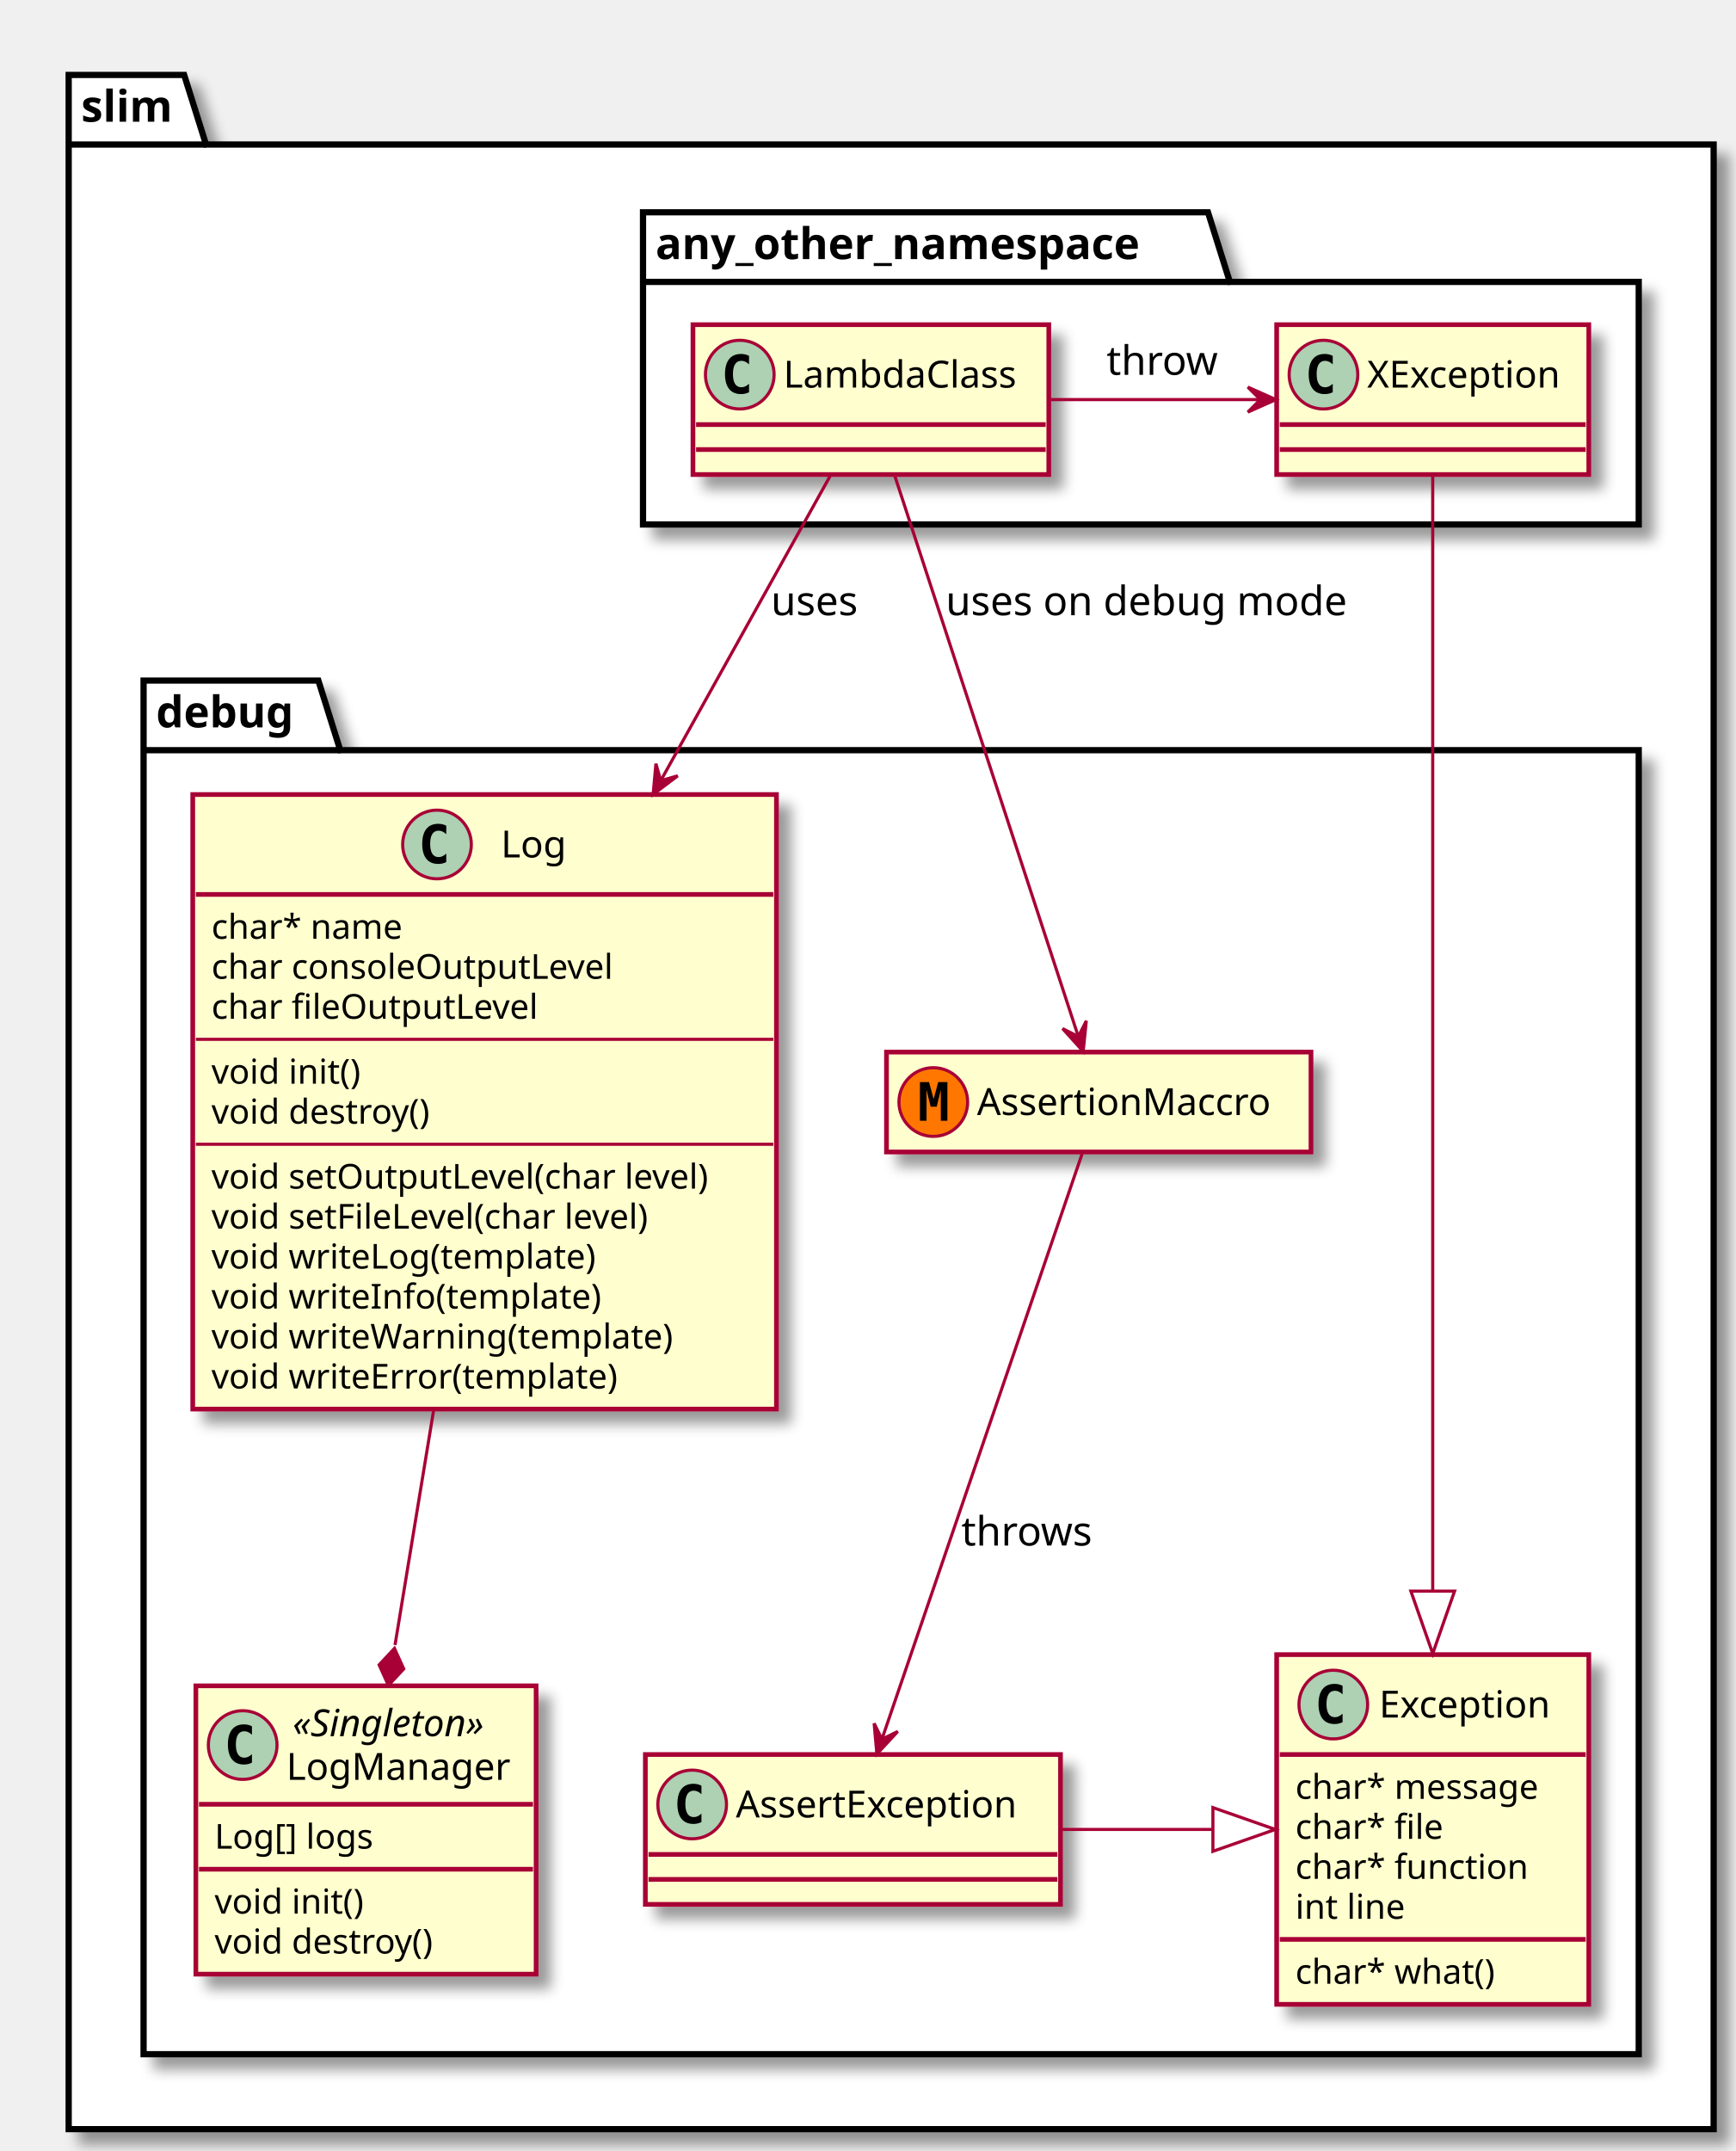
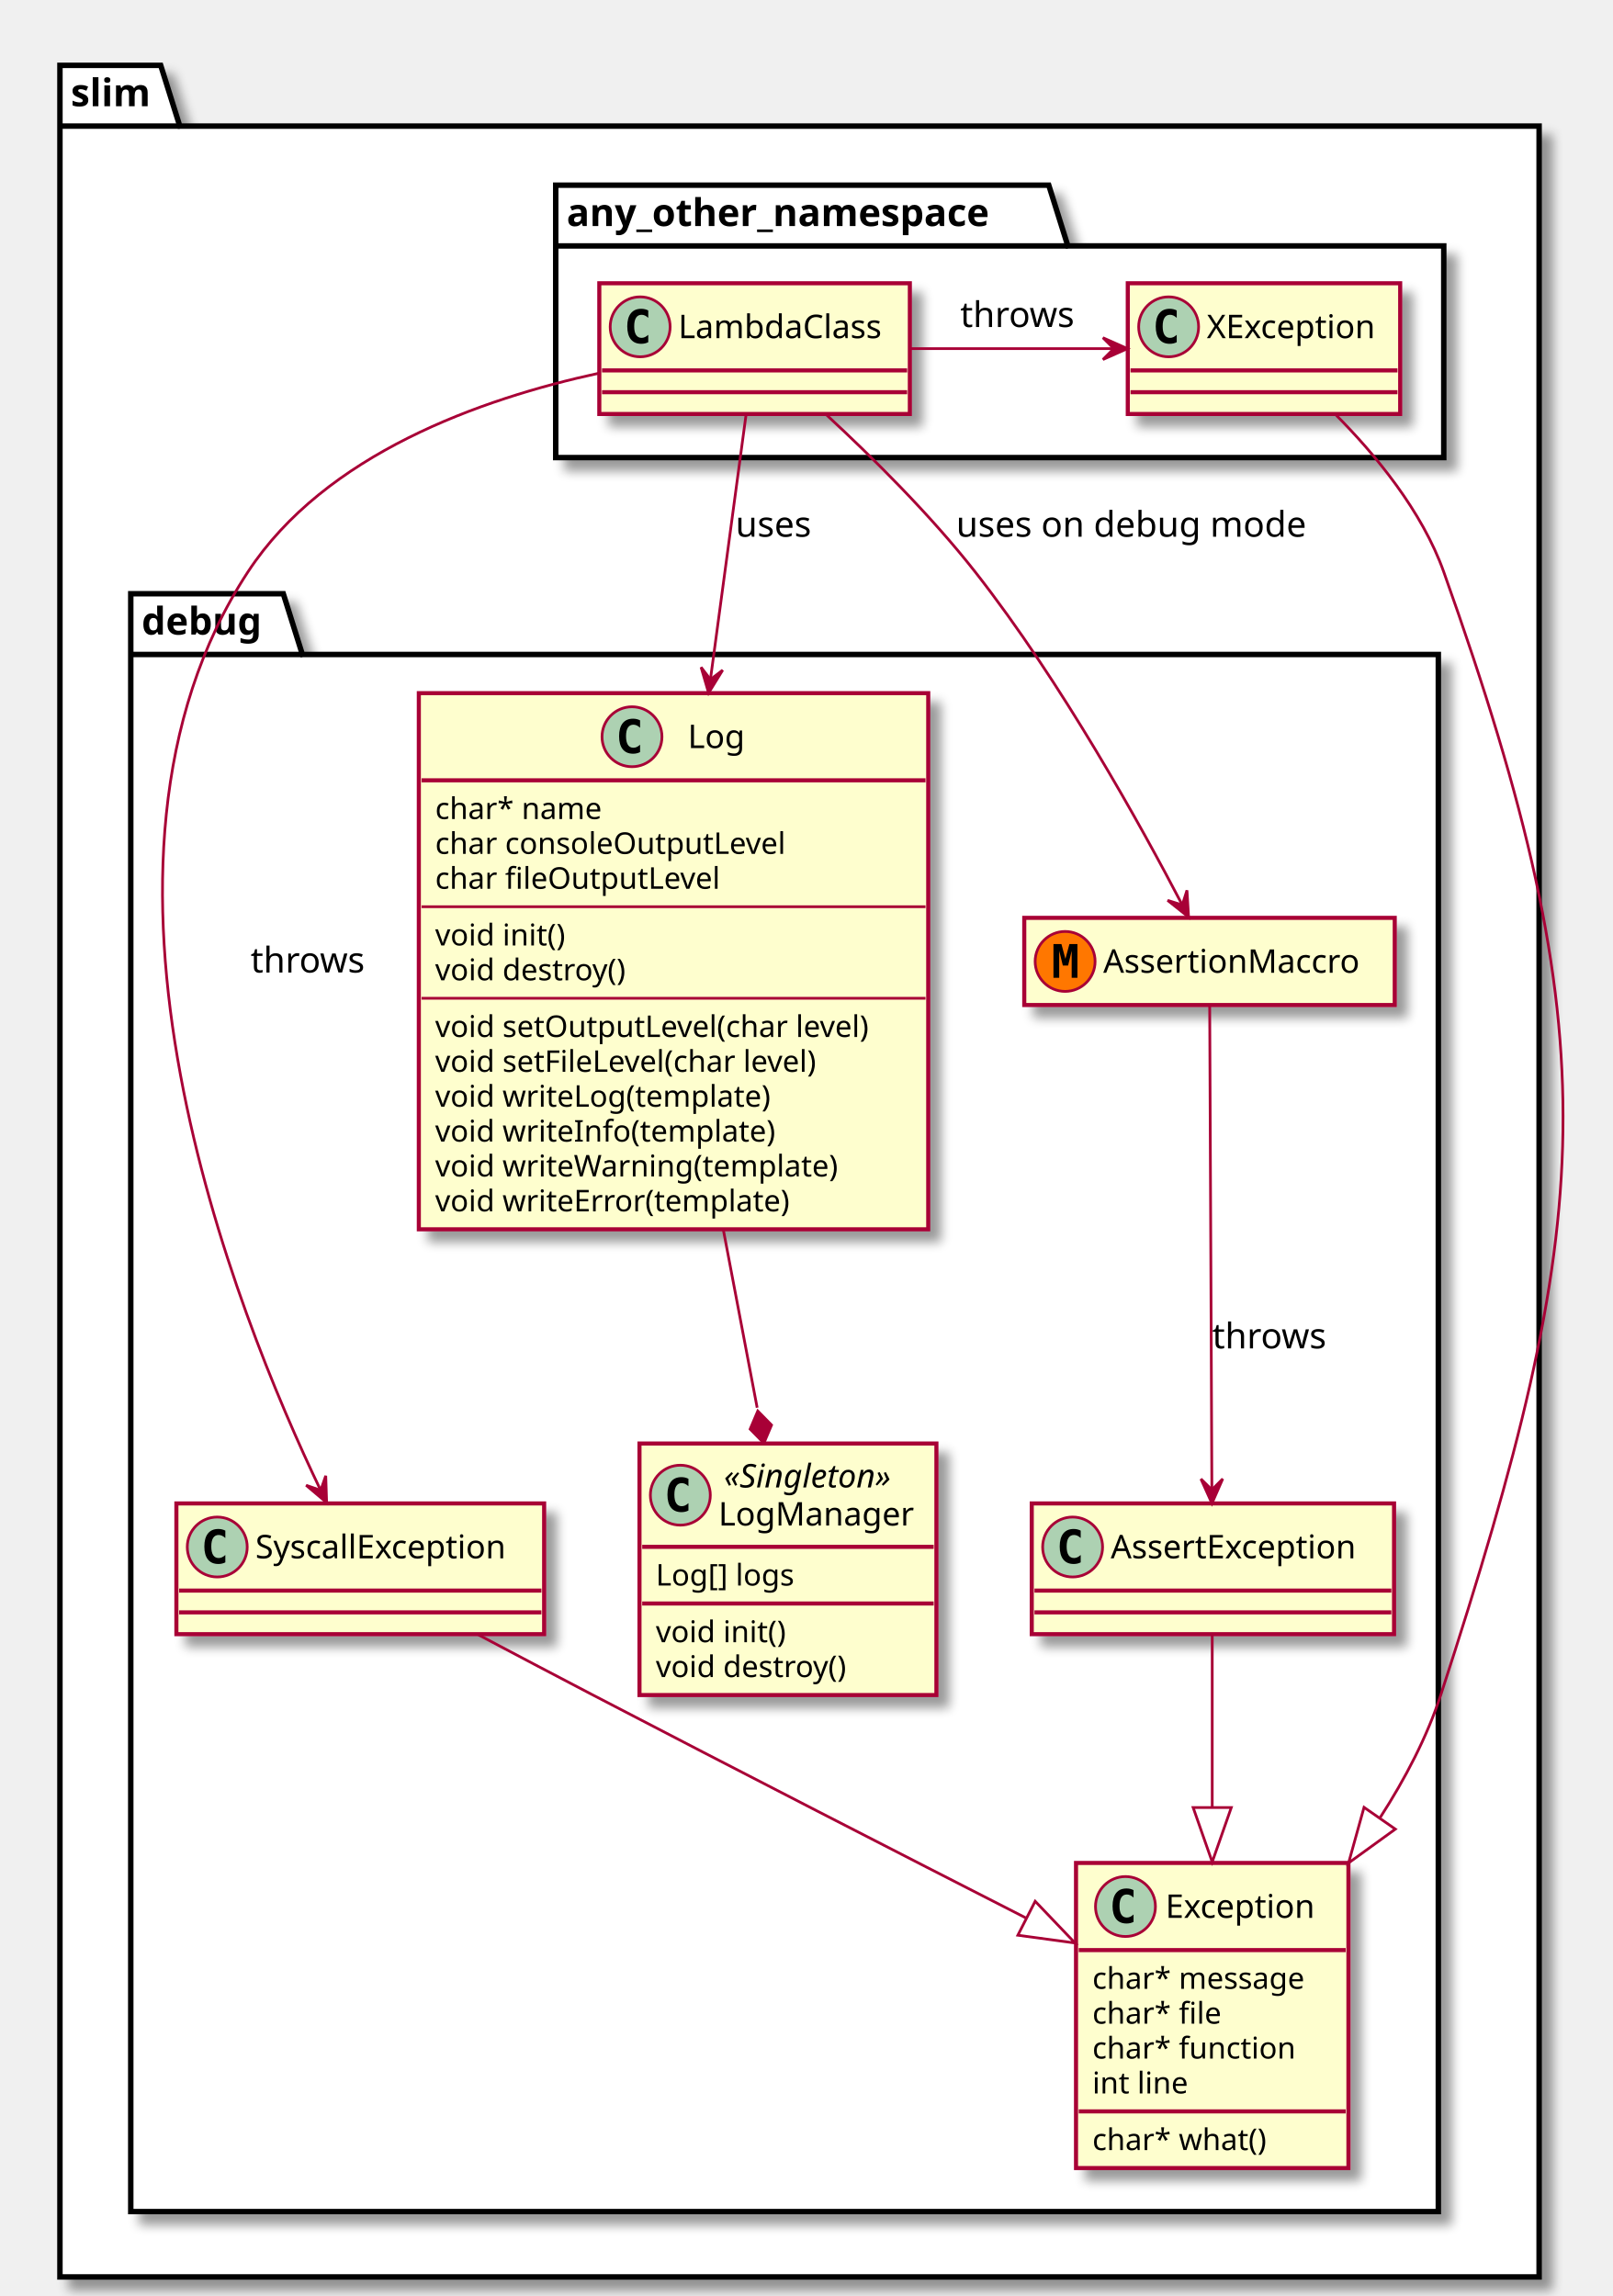
- <svg xmlns="http://www.w3.org/2000/svg" height="689px" style="width:556px;height:689px;" version="1.1" viewBox="0 0 556 689" width="556px">
+ <svg xmlns="http://www.w3.org/2000/svg" height="843px" style="width:592px;height:843px;" version="1.1" viewBox="0 0 592 843" width="592px">
  <defs>
    <filter height="300%" id="f1" width="300%" x="-1" y="-1">
      <feGaussianBlur result="blurOut" stdDeviation="2.0" />
      <feColorMatrix in="blurOut" result="blurOut2" type="matrix" values="0 0 0 0 0 0 0 0 0 0 0 0 0 0 0 0 0 0 .4 0" />
      <feOffset dx="4.0" dy="4.0" in="blurOut2" result="blurOut3" />
      <feBlend in="SourceGraphic" in2="blurOut3" mode="normal" />
    </filter>
  </defs>
  <g>
-     <polygon fill="#FFFFFF" filter="url(#f1)" points="22,24,59,24,66,46.297,549,46.297,549,682,22,682,22,24" style="stroke: #000000; stroke-width: 2.0;" />
+     <polygon fill="#FFFFFF" filter="url(#f1)" points="22,24,59,24,66,46.297,565,46.297,565,836,22,836,22,24" style="stroke: #000000; stroke-width: 2.0;" />
    <line style="stroke: #000000; stroke-width: 2.0;" x1="22" x2="66" y1="46.297" y2="46.297" />
    <text fill="#000000" font-family="sans-serif" font-size="14" font-weight="bold" lengthAdjust="spacingAndGlyphs" textLength="31" x="26" y="38.995">slim</text>
-     <polygon fill="#FFFFFF" filter="url(#f1)" points="46,218,102,218,109,240.297,525,240.297,525,658,46,658,46,218" style="stroke: #000000; stroke-width: 2.0;" />
-     <line style="stroke: #000000; stroke-width: 2.0;" x1="46" x2="109" y1="240.297" y2="240.297" />
-     <text fill="#000000" font-family="sans-serif" font-size="14" font-weight="bold" lengthAdjust="spacingAndGlyphs" textLength="50" x="50" y="232.995">debug</text>
-     <polygon fill="#FFFFFF" filter="url(#f1)" points="206,68,387,68,394,90.297,525,90.297,525,168,206,168,206,68" style="stroke: #000000; stroke-width: 2.0;" />
-     <line style="stroke: #000000; stroke-width: 2.0;" x1="206" x2="394" y1="90.297" y2="90.297" />
-     <text fill="#000000" font-family="sans-serif" font-size="14" font-weight="bold" lengthAdjust="spacingAndGlyphs" textLength="175" x="210" y="82.995">any_other_namespace</text>
-     <rect fill="#FEFECE" filter="url(#f1)" height="196.852" style="stroke: #A80036; stroke-width: 1.5;" width="187" x="61.75" y="254.5" />
-     <ellipse cx="140" cy="270.5" fill="#ADD1B2" rx="11" ry="11" style="stroke: #A80036; stroke-width: 1.0;" />
-     <path d="M142.969,276.141 Q142.391,276.438 141.75,276.586 Q141.109,276.734 140.406,276.734 Q137.906,276.734 136.586,275.086 Q135.266,273.438 135.266,270.312 Q135.266,267.188 136.586,265.531 Q137.906,263.875 140.406,263.875 Q141.109,263.875 141.758,264.031 Q142.406,264.188 142.969,264.484 L142.969,267.203 Q142.344,266.625 141.75,266.352 Q141.156,266.078 140.531,266.078 Q139.188,266.078 138.5,267.148 Q137.812,268.219 137.812,270.312 Q137.812,272.406 138.5,273.477 Q139.188,274.547 140.531,274.547 Q141.156,274.547 141.75,274.273 Q142.344,274 142.969,273.422 L142.969,276.141 Z " />
-     <text fill="#000000" font-family="sans-serif" font-size="12" lengthAdjust="spacingAndGlyphs" textLength="22" x="160.5" y="274.654">Log</text>
-     <line style="stroke: #A80036; stroke-width: 1.5;" x1="62.75" x2="247.75" y1="286.5" y2="286.5" />
-     <text fill="#000000" font-family="sans-serif" font-size="11" lengthAdjust="spacingAndGlyphs" textLength="67" x="67.75" y="300.71">char* name</text>
-     <text fill="#000000" font-family="sans-serif" font-size="11" lengthAdjust="spacingAndGlyphs" textLength="144" x="67.75" y="313.515">char  consoleOutputLevel</text>
-     <text fill="#000000" font-family="sans-serif" font-size="11" lengthAdjust="spacingAndGlyphs" textLength="117" x="67.75" y="326.32">char  fileOutputLevel</text>
-     <line style="stroke: #A80036; stroke-width: 1.0;" x1="62.75" x2="247.75" y1="332.914" y2="332.914" />
-     <text fill="#000000" font-family="sans-serif" font-size="11" lengthAdjust="spacingAndGlyphs" textLength="52" x="67.75" y="347.125">void init()</text>
-     <text fill="#000000" font-family="sans-serif" font-size="11" lengthAdjust="spacingAndGlyphs" textLength="78" x="67.75" y="359.929">void destroy()</text>
-     <line style="stroke: #A80036; stroke-width: 1.0;" x1="62.75" x2="247.75" y1="366.523" y2="366.523" />
-     <text fill="#000000" font-family="sans-serif" font-size="11" lengthAdjust="spacingAndGlyphs" textLength="175" x="67.75" y="380.734">void setOutputLevel(char level)</text>
-     <text fill="#000000" font-family="sans-serif" font-size="11" lengthAdjust="spacingAndGlyphs" textLength="156" x="67.75" y="393.539">void setFileLevel(char level)</text>
-     <text fill="#000000" font-family="sans-serif" font-size="11" lengthAdjust="spacingAndGlyphs" textLength="133" x="67.75" y="406.343">void writeLog(template)</text>
-     <text fill="#000000" font-family="sans-serif" font-size="11" lengthAdjust="spacingAndGlyphs" textLength="134" x="67.75" y="419.148">void writeInfo(template)</text>
-     <text fill="#000000" font-family="sans-serif" font-size="11" lengthAdjust="spacingAndGlyphs" textLength="158" x="67.75" y="431.953">void writeWarning(template)</text>
-     <text fill="#000000" font-family="sans-serif" font-size="11" lengthAdjust="spacingAndGlyphs" textLength="142" x="67.75" y="444.757">void writeError(template)</text>
-     <rect fill="#FEFECE" filter="url(#f1)" height="92.352" style="stroke: #A80036; stroke-width: 1.5;" width="109" x="62.75" y="540" />
-     <ellipse cx="77.75" cy="558.969" fill="#ADD1B2" rx="11" ry="11" style="stroke: #A80036; stroke-width: 1.0;" />
-     <path d="M80.719,564.609 Q80.141,564.906 79.5,565.055 Q78.859,565.203 78.156,565.203 Q75.656,565.203 74.336,563.555 Q73.016,561.906 73.016,558.781 Q73.016,555.656 74.336,554 Q75.656,552.344 78.156,552.344 Q78.859,552.344 79.508,552.5 Q80.156,552.656 80.719,552.953 L80.719,555.672 Q80.094,555.094 79.5,554.82 Q78.906,554.547 78.281,554.547 Q76.938,554.547 76.25,555.617 Q75.562,556.688 75.562,558.781 Q75.562,560.875 76.25,561.945 Q76.938,563.016 78.281,563.016 Q78.906,563.016 79.5,562.742 Q80.094,562.469 80.719,561.891 L80.719,564.609 Z " />
-     <text fill="#000000" font-family="sans-serif" font-size="12" font-style="italic" lengthAdjust="spacingAndGlyphs" textLength="73" x="93.75" y="556.139">«Singleton»</text>
-     <text fill="#000000" font-family="sans-serif" font-size="12" lengthAdjust="spacingAndGlyphs" textLength="77" x="91.75" y="570.107">LogManager</text>
-     <line style="stroke: #A80036; stroke-width: 1.5;" x1="63.75" x2="170.75" y1="577.938" y2="577.938" />
-     <text fill="#000000" font-family="sans-serif" font-size="11" lengthAdjust="spacingAndGlyphs" textLength="56" x="68.75" y="592.148">Log[] logs</text>
-     <line style="stroke: #A80036; stroke-width: 1.5;" x1="63.75" x2="170.75" y1="598.742" y2="598.742" />
-     <text fill="#000000" font-family="sans-serif" font-size="11" lengthAdjust="spacingAndGlyphs" textLength="52" x="68.75" y="612.953">void init()</text>
-     <text fill="#000000" font-family="sans-serif" font-size="11" lengthAdjust="spacingAndGlyphs" textLength="78" x="68.75" y="625.757">void destroy()</text>
-     <rect fill="#FEFECE" filter="url(#f1)" height="112.023" style="stroke: #A80036; stroke-width: 1.5;" width="100" x="409" y="530" />
-     <ellipse cx="427.15" cy="546" fill="#ADD1B2" rx="11" ry="11" style="stroke: #A80036; stroke-width: 1.0;" />
-     <path d="M430.119,551.641 Q429.541,551.938 428.9,552.086 Q428.259,552.234 427.556,552.234 Q425.056,552.234 423.736,550.586 Q422.416,548.938 422.416,545.812 Q422.416,542.688 423.736,541.031 Q425.056,539.375 427.556,539.375 Q428.259,539.375 428.908,539.531 Q429.556,539.688 430.119,539.984 L430.119,542.703 Q429.494,542.125 428.9,541.852 Q428.306,541.578 427.681,541.578 Q426.337,541.578 425.65,542.648 Q424.962,543.719 424.962,545.812 Q424.962,547.906 425.65,548.977 Q426.337,550.047 427.681,550.047 Q428.306,550.047 428.9,549.773 Q429.494,549.5 430.119,548.922 L430.119,551.641 Z " />
-     <text fill="#000000" font-family="sans-serif" font-size="12" lengthAdjust="spacingAndGlyphs" textLength="61" x="441.85" y="550.154">Exception</text>
-     <line style="stroke: #A80036; stroke-width: 1.5;" x1="410" x2="508" y1="562" y2="562" />
-     <text fill="#000000" font-family="sans-serif" font-size="11" lengthAdjust="spacingAndGlyphs" textLength="88" x="415" y="576.21">char* message</text>
-     <text fill="#000000" font-family="sans-serif" font-size="11" lengthAdjust="spacingAndGlyphs" textLength="52" x="415" y="589.015">char* file</text>
-     <text fill="#000000" font-family="sans-serif" font-size="11" lengthAdjust="spacingAndGlyphs" textLength="80" x="415" y="601.82">char* function</text>
-     <text fill="#000000" font-family="sans-serif" font-size="11" lengthAdjust="spacingAndGlyphs" textLength="46" x="415" y="614.625">int   line</text>
-     <line style="stroke: #A80036; stroke-width: 1.5;" x1="410" x2="508" y1="621.219" y2="621.219" />
-     <text fill="#000000" font-family="sans-serif" font-size="11" lengthAdjust="spacingAndGlyphs" textLength="70" x="415" y="635.429">char* what()</text>
-     <rect fill="#FEFECE" filter="url(#f1)" height="48" style="stroke: #A80036; stroke-width: 1.5;" width="133" x="206.75" y="562" />
-     <ellipse cx="221.75" cy="578" fill="#ADD1B2" rx="11" ry="11" style="stroke: #A80036; stroke-width: 1.0;" />
-     <path d="M224.719,583.641 Q224.141,583.938 223.5,584.086 Q222.859,584.234 222.156,584.234 Q219.656,584.234 218.336,582.586 Q217.016,580.938 217.016,577.812 Q217.016,574.688 218.336,573.031 Q219.656,571.375 222.156,571.375 Q222.859,571.375 223.508,571.531 Q224.156,571.688 224.719,571.984 L224.719,574.703 Q224.094,574.125 223.5,573.852 Q222.906,573.578 222.281,573.578 Q220.938,573.578 220.25,574.648 Q219.562,575.719 219.562,577.812 Q219.562,579.906 220.25,580.977 Q220.938,582.047 222.281,582.047 Q222.906,582.047 223.5,581.773 Q224.094,581.5 224.719,580.922 L224.719,583.641 Z " />
-     <text fill="#000000" font-family="sans-serif" font-size="12" lengthAdjust="spacingAndGlyphs" textLength="101" x="235.75" y="582.154">AssertException</text>
-     <line style="stroke: #A80036; stroke-width: 1.5;" x1="207.75" x2="338.75" y1="594" y2="594" />
-     <line style="stroke: #A80036; stroke-width: 1.5;" x1="207.75" x2="338.75" y1="602" y2="602" />
-     <rect fill="#FEFECE" filter="url(#f1)" height="32" style="stroke: #A80036; stroke-width: 1.5;" width="136" x="284" y="337" />
-     <ellipse cx="299" cy="353" fill="#FF7700" rx="11" ry="11" style="stroke: #A80036; stroke-width: 1.0;" />
-     <path d="M294.719,346.609 L297.641,346.609 L299.109,352.047 L300.578,346.609 L303.516,346.609 L303.516,359 L301.406,359 L301.406,349.078 L300.094,354.5 L298.156,354.5 L296.828,349.078 L296.828,359 L294.719,359 L294.719,346.609 Z " />
-     <text fill="#000000" font-family="sans-serif" font-size="12" lengthAdjust="spacingAndGlyphs" textLength="104" x="313" y="357.154">AssertionMaccro</text>
-     <rect fill="#FEFECE" filter="url(#f1)" height="48" style="stroke: #A80036; stroke-width: 1.5;" width="114" x="222" y="104" />
-     <ellipse cx="237" cy="120" fill="#ADD1B2" rx="11" ry="11" style="stroke: #A80036; stroke-width: 1.0;" />
-     <path d="M239.969,125.641 Q239.391,125.938 238.75,126.086 Q238.109,126.234 237.406,126.234 Q234.906,126.234 233.586,124.586 Q232.266,122.938 232.266,119.812 Q232.266,116.688 233.586,115.031 Q234.906,113.375 237.406,113.375 Q238.109,113.375 238.758,113.531 Q239.406,113.688 239.969,113.984 L239.969,116.703 Q239.344,116.125 238.75,115.852 Q238.156,115.578 237.531,115.578 Q236.188,115.578 235.5,116.648 Q234.812,117.719 234.812,119.812 Q234.812,121.906 235.5,122.977 Q236.188,124.047 237.531,124.047 Q238.156,124.047 238.75,123.773 Q239.344,123.5 239.969,122.922 L239.969,125.641 Z " />
-     <text fill="#000000" font-family="sans-serif" font-size="12" lengthAdjust="spacingAndGlyphs" textLength="82" x="251" y="124.154">LambdaClass</text>
-     <line style="stroke: #A80036; stroke-width: 1.5;" x1="223" x2="335" y1="136" y2="136" />
-     <line style="stroke: #A80036; stroke-width: 1.5;" x1="223" x2="335" y1="144" y2="144" />
-     <rect fill="#FEFECE" filter="url(#f1)" height="48" style="stroke: #A80036; stroke-width: 1.5;" width="100" x="409" y="104" />
-     <ellipse cx="424" cy="120" fill="#ADD1B2" rx="11" ry="11" style="stroke: #A80036; stroke-width: 1.0;" />
-     <path d="M426.969,125.641 Q426.391,125.938 425.75,126.086 Q425.109,126.234 424.406,126.234 Q421.906,126.234 420.586,124.586 Q419.266,122.938 419.266,119.812 Q419.266,116.688 420.586,115.031 Q421.906,113.375 424.406,113.375 Q425.109,113.375 425.758,113.531 Q426.406,113.688 426.969,113.984 L426.969,116.703 Q426.344,116.125 425.75,115.852 Q425.156,115.578 424.531,115.578 Q423.188,115.578 422.5,116.648 Q421.812,117.719 421.812,119.812 Q421.812,121.906 422.5,122.977 Q423.188,124.047 424.531,124.047 Q425.156,124.047 425.75,123.773 Q426.344,123.5 426.969,122.922 L426.969,125.641 Z " />
-     <text fill="#000000" font-family="sans-serif" font-size="12" lengthAdjust="spacingAndGlyphs" textLength="68" x="438" y="124.154">XException</text>
-     <line style="stroke: #A80036; stroke-width: 1.5;" x1="410" x2="508" y1="136" y2="136" />
-     <line style="stroke: #A80036; stroke-width: 1.5;" x1="410" x2="508" y1="144" y2="144" />
-     <path d="M138.94,451.63 C134.723,477.26 130.309,504.094 126.555,526.916 " fill="none" style="stroke: #A80036; stroke-width: 1.0;" />
-     <polygon fill="#A80036" points="124.427,539.851,129.348,534.58,126.375,528.01,121.454,533.281,124.427,539.851" style="stroke: #A80036; stroke-width: 1.0;" />
-     <path d="M346.817,369.157 C333.774,407.294 299.438,507.693 282.595,556.944 " fill="none" style="stroke: #A80036; stroke-width: 1.0;" />
-     <polygon fill="#A80036" points="280.923,561.833,287.621,554.612,282.541,557.102,280.051,552.023,280.923,561.833" style="stroke: #A80036; stroke-width: 1.0;" />
-     <text fill="#000000" font-family="sans-serif" font-size="13" lengthAdjust="spacingAndGlyphs" textLength="42" x="308" y="495.067">throws</text>
-     <path d="M339.48,586 C355.765,586 372.05,586 388.334,586 " fill="none" style="stroke: #A80036; stroke-width: 1.0;" />
-     <polygon fill="none" points="388.578,579,408.578,586,388.578,593,388.578,579" style="stroke: #A80036; stroke-width: 1.0;" />
-     <path d="M336.448,128 C357.975,128 382.373,128 403.701,128 " fill="none" style="stroke: #A80036; stroke-width: 1.0;" />
-     <polygon fill="#A80036" points="408.768,128,399.768,124,403.768,128,399.768,132,408.768,128" style="stroke: #A80036; stroke-width: 1.0;" />
-     <text fill="#000000" font-family="sans-serif" font-size="13" lengthAdjust="spacingAndGlyphs" textLength="35" x="354.5" y="120.067">throw</text>
-     <path d="M266.197,152.025 C253.175,175.444 232.072,213.395 211.731,249.976 " fill="none" style="stroke: #A80036; stroke-width: 1.0;" />
-     <polygon fill="#A80036" points="209.254,254.43,217.124,248.508,211.684,250.06,210.132,244.62,209.254,254.43" style="stroke: #A80036; stroke-width: 1.0;" />
-     <text fill="#000000" font-family="sans-serif" font-size="13" lengthAdjust="spacingAndGlyphs" textLength="30" x="247" y="197.067">uses</text>
-     <path d="M286.537,152.025 C300.89,195.868 331.916,290.648 345.457,332.012 " fill="none" style="stroke: #A80036; stroke-width: 1.0;" />
-     <polygon fill="#A80036" points="347.019,336.785,348.021,326.987,345.464,332.033,340.418,329.476,347.019,336.785" style="stroke: #A80036; stroke-width: 1.0;" />
-     <text fill="#000000" font-family="sans-serif" font-size="13" lengthAdjust="spacingAndGlyphs" textLength="135" x="303" y="197.067">uses on debug mode</text>
-     <path d="M459,152.24 C459,217.339 459,403.62 459,509.342 " fill="none" style="stroke: #A80036; stroke-width: 1.0;" />
-     <polygon fill="none" points="466,509.666,459,529.666,452,509.666,466,509.666" style="stroke: #A80036; stroke-width: 1.0;" />
+     <polygon fill="#FFFFFF" filter="url(#f1)" points="48,218,104,218,111,240.297,528,240.297,528,812,48,812,48,218" style="stroke: #000000; stroke-width: 2.0;" />
+     <line style="stroke: #000000; stroke-width: 2.0;" x1="48" x2="111" y1="240.297" y2="240.297" />
+     <text fill="#000000" font-family="sans-serif" font-size="14" font-weight="bold" lengthAdjust="spacingAndGlyphs" textLength="50" x="52" y="232.995">debug</text>
+     <polygon fill="#FFFFFF" filter="url(#f1)" points="204,68,385,68,392,90.297,530,90.297,530,168,204,168,204,68" style="stroke: #000000; stroke-width: 2.0;" />
+     <line style="stroke: #000000; stroke-width: 2.0;" x1="204" x2="392" y1="90.297" y2="90.297" />
+     <text fill="#000000" font-family="sans-serif" font-size="14" font-weight="bold" lengthAdjust="spacingAndGlyphs" textLength="175" x="208" y="82.995">any_other_namespace</text>
+     <rect fill="#FEFECE" filter="url(#f1)" height="196.852" style="stroke: #A80036; stroke-width: 1.5;" width="187" x="153.75" y="254.5" />
+     <ellipse cx="232" cy="270.5" fill="#ADD1B2" rx="11" ry="11" style="stroke: #A80036; stroke-width: 1.0;" />
+     <path d="M234.969,276.141 Q234.391,276.438 233.75,276.586 Q233.109,276.734 232.406,276.734 Q229.906,276.734 228.586,275.086 Q227.266,273.438 227.266,270.312 Q227.266,267.188 228.586,265.531 Q229.906,263.875 232.406,263.875 Q233.109,263.875 233.758,264.031 Q234.406,264.188 234.969,264.484 L234.969,267.203 Q234.344,266.625 233.75,266.352 Q233.156,266.078 232.531,266.078 Q231.188,266.078 230.5,267.148 Q229.812,268.219 229.812,270.312 Q229.812,272.406 230.5,273.477 Q231.188,274.547 232.531,274.547 Q233.156,274.547 233.75,274.273 Q234.344,274 234.969,273.422 L234.969,276.141 Z " />
+     <text fill="#000000" font-family="sans-serif" font-size="12" lengthAdjust="spacingAndGlyphs" textLength="22" x="252.5" y="274.654">Log</text>
+     <line style="stroke: #A80036; stroke-width: 1.5;" x1="154.75" x2="339.75" y1="286.5" y2="286.5" />
+     <text fill="#000000" font-family="sans-serif" font-size="11" lengthAdjust="spacingAndGlyphs" textLength="67" x="159.75" y="300.71">char* name</text>
+     <text fill="#000000" font-family="sans-serif" font-size="11" lengthAdjust="spacingAndGlyphs" textLength="144" x="159.75" y="313.515">char  consoleOutputLevel</text>
+     <text fill="#000000" font-family="sans-serif" font-size="11" lengthAdjust="spacingAndGlyphs" textLength="117" x="159.75" y="326.32">char  fileOutputLevel</text>
+     <line style="stroke: #A80036; stroke-width: 1.0;" x1="154.75" x2="339.75" y1="332.914" y2="332.914" />
+     <text fill="#000000" font-family="sans-serif" font-size="11" lengthAdjust="spacingAndGlyphs" textLength="52" x="159.75" y="347.125">void init()</text>
+     <text fill="#000000" font-family="sans-serif" font-size="11" lengthAdjust="spacingAndGlyphs" textLength="78" x="159.75" y="359.929">void destroy()</text>
+     <line style="stroke: #A80036; stroke-width: 1.0;" x1="154.75" x2="339.75" y1="366.523" y2="366.523" />
+     <text fill="#000000" font-family="sans-serif" font-size="11" lengthAdjust="spacingAndGlyphs" textLength="175" x="159.75" y="380.734">void setOutputLevel(char level)</text>
+     <text fill="#000000" font-family="sans-serif" font-size="11" lengthAdjust="spacingAndGlyphs" textLength="156" x="159.75" y="393.539">void setFileLevel(char level)</text>
+     <text fill="#000000" font-family="sans-serif" font-size="11" lengthAdjust="spacingAndGlyphs" textLength="133" x="159.75" y="406.343">void writeLog(template)</text>
+     <text fill="#000000" font-family="sans-serif" font-size="11" lengthAdjust="spacingAndGlyphs" textLength="134" x="159.75" y="419.148">void writeInfo(template)</text>
+     <text fill="#000000" font-family="sans-serif" font-size="11" lengthAdjust="spacingAndGlyphs" textLength="158" x="159.75" y="431.953">void writeWarning(template)</text>
+     <text fill="#000000" font-family="sans-serif" font-size="11" lengthAdjust="spacingAndGlyphs" textLength="142" x="159.75" y="444.757">void writeError(template)</text>
+     <rect fill="#FEFECE" filter="url(#f1)" height="92.352" style="stroke: #A80036; stroke-width: 1.5;" width="109" x="234.75" y="530" />
+     <ellipse cx="249.75" cy="548.969" fill="#ADD1B2" rx="11" ry="11" style="stroke: #A80036; stroke-width: 1.0;" />
+     <path d="M252.719,554.609 Q252.141,554.906 251.5,555.055 Q250.859,555.203 250.156,555.203 Q247.656,555.203 246.336,553.555 Q245.016,551.906 245.016,548.781 Q245.016,545.656 246.336,544 Q247.656,542.344 250.156,542.344 Q250.859,542.344 251.508,542.5 Q252.156,542.656 252.719,542.953 L252.719,545.672 Q252.094,545.094 251.5,544.82 Q250.906,544.547 250.281,544.547 Q248.938,544.547 248.25,545.617 Q247.562,546.688 247.562,548.781 Q247.562,550.875 248.25,551.945 Q248.938,553.016 250.281,553.016 Q250.906,553.016 251.5,552.742 Q252.094,552.469 252.719,551.891 L252.719,554.609 Z " />
+     <text fill="#000000" font-family="sans-serif" font-size="12" font-style="italic" lengthAdjust="spacingAndGlyphs" textLength="73" x="265.75" y="546.139">«Singleton»</text>
+     <text fill="#000000" font-family="sans-serif" font-size="12" lengthAdjust="spacingAndGlyphs" textLength="77" x="263.75" y="560.107">LogManager</text>
+     <line style="stroke: #A80036; stroke-width: 1.5;" x1="235.75" x2="342.75" y1="567.938" y2="567.938" />
+     <text fill="#000000" font-family="sans-serif" font-size="11" lengthAdjust="spacingAndGlyphs" textLength="56" x="240.75" y="582.148">Log[] logs</text>
+     <line style="stroke: #A80036; stroke-width: 1.5;" x1="235.75" x2="342.75" y1="588.742" y2="588.742" />
+     <text fill="#000000" font-family="sans-serif" font-size="11" lengthAdjust="spacingAndGlyphs" textLength="52" x="240.75" y="602.953">void init()</text>
+     <text fill="#000000" font-family="sans-serif" font-size="11" lengthAdjust="spacingAndGlyphs" textLength="78" x="240.75" y="615.757">void destroy()</text>
+     <rect fill="#FEFECE" filter="url(#f1)" height="112.023" style="stroke: #A80036; stroke-width: 1.5;" width="100" x="395" y="684" />
+     <ellipse cx="413.15" cy="700" fill="#ADD1B2" rx="11" ry="11" style="stroke: #A80036; stroke-width: 1.0;" />
+     <path d="M416.119,705.641 Q415.541,705.938 414.9,706.086 Q414.259,706.234 413.556,706.234 Q411.056,706.234 409.736,704.586 Q408.416,702.938 408.416,699.812 Q408.416,696.688 409.736,695.031 Q411.056,693.375 413.556,693.375 Q414.259,693.375 414.908,693.531 Q415.556,693.688 416.119,693.984 L416.119,696.703 Q415.494,696.125 414.9,695.852 Q414.306,695.578 413.681,695.578 Q412.337,695.578 411.65,696.648 Q410.962,697.719 410.962,699.812 Q410.962,701.906 411.65,702.977 Q412.337,704.047 413.681,704.047 Q414.306,704.047 414.9,703.773 Q415.494,703.5 416.119,702.922 L416.119,705.641 Z " />
+     <text fill="#000000" font-family="sans-serif" font-size="12" lengthAdjust="spacingAndGlyphs" textLength="61" x="427.85" y="704.154">Exception</text>
+     <line style="stroke: #A80036; stroke-width: 1.5;" x1="396" x2="494" y1="716" y2="716" />
+     <text fill="#000000" font-family="sans-serif" font-size="11" lengthAdjust="spacingAndGlyphs" textLength="88" x="401" y="730.21">char* message</text>
+     <text fill="#000000" font-family="sans-serif" font-size="11" lengthAdjust="spacingAndGlyphs" textLength="52" x="401" y="743.015">char* file</text>
+     <text fill="#000000" font-family="sans-serif" font-size="11" lengthAdjust="spacingAndGlyphs" textLength="80" x="401" y="755.82">char* function</text>
+     <text fill="#000000" font-family="sans-serif" font-size="11" lengthAdjust="spacingAndGlyphs" textLength="46" x="401" y="768.625">int   line</text>
+     <line style="stroke: #A80036; stroke-width: 1.5;" x1="396" x2="494" y1="775.219" y2="775.219" />
+     <text fill="#000000" font-family="sans-serif" font-size="11" lengthAdjust="spacingAndGlyphs" textLength="70" x="401" y="789.429">char* what()</text>
+     <rect fill="#FEFECE" filter="url(#f1)" height="48" style="stroke: #A80036; stroke-width: 1.5;" width="135" x="64.75" y="552" />
+     <ellipse cx="79.75" cy="568" fill="#ADD1B2" rx="11" ry="11" style="stroke: #A80036; stroke-width: 1.0;" />
+     <path d="M82.719,573.641 Q82.141,573.938 81.5,574.086 Q80.859,574.234 80.156,574.234 Q77.656,574.234 76.336,572.586 Q75.016,570.938 75.016,567.812 Q75.016,564.688 76.336,563.031 Q77.656,561.375 80.156,561.375 Q80.859,561.375 81.508,561.531 Q82.156,561.688 82.719,561.984 L82.719,564.703 Q82.094,564.125 81.5,563.852 Q80.906,563.578 80.281,563.578 Q78.938,563.578 78.25,564.648 Q77.562,565.719 77.562,567.812 Q77.562,569.906 78.25,570.977 Q78.938,572.047 80.281,572.047 Q80.906,572.047 81.5,571.773 Q82.094,571.5 82.719,570.922 L82.719,573.641 Z " />
+     <text fill="#000000" font-family="sans-serif" font-size="12" lengthAdjust="spacingAndGlyphs" textLength="103" x="93.75" y="572.154">SyscallException</text>
+     <line style="stroke: #A80036; stroke-width: 1.5;" x1="65.75" x2="198.75" y1="584" y2="584" />
+     <line style="stroke: #A80036; stroke-width: 1.5;" x1="65.75" x2="198.75" y1="592" y2="592" />
+     <rect fill="#FEFECE" filter="url(#f1)" height="48" style="stroke: #A80036; stroke-width: 1.5;" width="133" x="378.75" y="552" />
+     <ellipse cx="393.75" cy="568" fill="#ADD1B2" rx="11" ry="11" style="stroke: #A80036; stroke-width: 1.0;" />
+     <path d="M396.719,573.641 Q396.141,573.938 395.5,574.086 Q394.859,574.234 394.156,574.234 Q391.656,574.234 390.336,572.586 Q389.016,570.938 389.016,567.812 Q389.016,564.688 390.336,563.031 Q391.656,561.375 394.156,561.375 Q394.859,561.375 395.508,561.531 Q396.156,561.688 396.719,561.984 L396.719,564.703 Q396.094,564.125 395.5,563.852 Q394.906,563.578 394.281,563.578 Q392.938,563.578 392.25,564.648 Q391.562,565.719 391.562,567.812 Q391.562,569.906 392.25,570.977 Q392.938,572.047 394.281,572.047 Q394.906,572.047 395.5,571.773 Q396.094,571.5 396.719,570.922 L396.719,573.641 Z " />
+     <text fill="#000000" font-family="sans-serif" font-size="12" lengthAdjust="spacingAndGlyphs" textLength="101" x="407.75" y="572.154">AssertException</text>
+     <line style="stroke: #A80036; stroke-width: 1.5;" x1="379.75" x2="510.75" y1="584" y2="584" />
+     <line style="stroke: #A80036; stroke-width: 1.5;" x1="379.75" x2="510.75" y1="592" y2="592" />
+     <rect fill="#FEFECE" filter="url(#f1)" height="32" style="stroke: #A80036; stroke-width: 1.5;" width="136" x="376" y="337" />
+     <ellipse cx="391" cy="353" fill="#FF7700" rx="11" ry="11" style="stroke: #A80036; stroke-width: 1.0;" />
+     <path d="M386.719,346.609 L389.641,346.609 L391.109,352.047 L392.578,346.609 L395.516,346.609 L395.516,359 L393.406,359 L393.406,349.078 L392.094,354.5 L390.156,354.5 L388.828,349.078 L388.828,359 L386.719,359 L386.719,346.609 Z " />
+     <text fill="#000000" font-family="sans-serif" font-size="12" lengthAdjust="spacingAndGlyphs" textLength="104" x="405" y="357.154">AssertionMaccro</text>
+     <rect fill="#FEFECE" filter="url(#f1)" height="48" style="stroke: #A80036; stroke-width: 1.5;" width="114" x="220" y="104" />
+     <ellipse cx="235" cy="120" fill="#ADD1B2" rx="11" ry="11" style="stroke: #A80036; stroke-width: 1.0;" />
+     <path d="M237.969,125.641 Q237.391,125.938 236.75,126.086 Q236.109,126.234 235.406,126.234 Q232.906,126.234 231.586,124.586 Q230.266,122.938 230.266,119.812 Q230.266,116.688 231.586,115.031 Q232.906,113.375 235.406,113.375 Q236.109,113.375 236.758,113.531 Q237.406,113.688 237.969,113.984 L237.969,116.703 Q237.344,116.125 236.75,115.852 Q236.156,115.578 235.531,115.578 Q234.188,115.578 233.5,116.648 Q232.812,117.719 232.812,119.812 Q232.812,121.906 233.5,122.977 Q234.188,124.047 235.531,124.047 Q236.156,124.047 236.75,123.773 Q237.344,123.5 237.969,122.922 L237.969,125.641 Z " />
+     <text fill="#000000" font-family="sans-serif" font-size="12" lengthAdjust="spacingAndGlyphs" textLength="82" x="249" y="124.154">LambdaClass</text>
+     <line style="stroke: #A80036; stroke-width: 1.5;" x1="221" x2="333" y1="136" y2="136" />
+     <line style="stroke: #A80036; stroke-width: 1.5;" x1="221" x2="333" y1="144" y2="144" />
+     <rect fill="#FEFECE" filter="url(#f1)" height="48" style="stroke: #A80036; stroke-width: 1.5;" width="100" x="414" y="104" />
+     <ellipse cx="429" cy="120" fill="#ADD1B2" rx="11" ry="11" style="stroke: #A80036; stroke-width: 1.0;" />
+     <path d="M431.969,125.641 Q431.391,125.938 430.75,126.086 Q430.109,126.234 429.406,126.234 Q426.906,126.234 425.586,124.586 Q424.266,122.938 424.266,119.812 Q424.266,116.688 425.586,115.031 Q426.906,113.375 429.406,113.375 Q430.109,113.375 430.758,113.531 Q431.406,113.688 431.969,113.984 L431.969,116.703 Q431.344,116.125 430.75,115.852 Q430.156,115.578 429.531,115.578 Q428.188,115.578 427.5,116.648 Q426.812,117.719 426.812,119.812 Q426.812,121.906 427.5,122.977 Q428.188,124.047 429.531,124.047 Q430.156,124.047 430.75,123.773 Q431.344,123.5 431.969,122.922 L431.969,125.641 Z " />
+     <text fill="#000000" font-family="sans-serif" font-size="12" lengthAdjust="spacingAndGlyphs" textLength="68" x="443" y="124.154">XException</text>
+     <line style="stroke: #A80036; stroke-width: 1.5;" x1="415" x2="513" y1="136" y2="136" />
+     <line style="stroke: #A80036; stroke-width: 1.5;" x1="415" x2="513" y1="144" y2="144" />
+     <path d="M265.544,451.577 C269.778,473.856 274.147,496.845 277.95,516.855 " fill="none" style="stroke: #A80036; stroke-width: 1.0;" />
+     <polygon fill="#A80036" points="280.422,529.861,283.231,523.22,278.182,518.072,275.372,524.713,280.422,529.861" style="stroke: #A80036; stroke-width: 1.0;" />
+     <path d="M444.069,369.19 C444.234,405.812 444.658,499.429 444.872,546.734 " fill="none" style="stroke: #A80036; stroke-width: 1.0;" />
+     <polygon fill="#A80036" points="444.896,551.991,448.855,542.973,444.873,546.991,440.855,543.009,444.896,551.991" style="stroke: #A80036; stroke-width: 1.0;" />
+     <text fill="#000000" font-family="sans-serif" font-size="13" lengthAdjust="spacingAndGlyphs" textLength="42" x="445" y="495.067">throws</text>
+     <path d="M445,600.211 C445,616.907 445,640.44 445,663.392 " fill="none" style="stroke: #A80036; stroke-width: 1.0;" />
+     <polygon fill="none" points="452,663.659,445,683.659,438,663.659,452,663.659" style="stroke: #A80036; stroke-width: 1.0;" />
+     <path d="M175.622,600.231 C188.891,607.26 203.526,614.977 217,622 C270.454,649.863 331.192,681.006 376.53,704.152 " fill="none" style="stroke: #A80036; stroke-width: 1.0;" />
+     <polygon fill="none" points="380.008,698.068,394.643,713.392,373.646,710.539,380.008,698.068" style="stroke: #A80036; stroke-width: 1.0;" />
+     <path d="M334.122,128 C357.788,128 385.138,128 408.618,128 " fill="none" style="stroke: #A80036; stroke-width: 1.0;" />
+     <polygon fill="#A80036" points="413.876,128,404.876,124,408.876,128,404.876,132,413.876,128" style="stroke: #A80036; stroke-width: 1.0;" />
+     <text fill="#000000" font-family="sans-serif" font-size="13" lengthAdjust="spacingAndGlyphs" textLength="42" x="352.5" y="120.067">throws</text>
+     <path d="M273.902,152.025 C270.778,175.253 265.729,212.779 260.845,249.084 " fill="none" style="stroke: #A80036; stroke-width: 1.0;" />
+     <polygon fill="#A80036" points="260.126,254.43,265.291,246.044,260.793,249.475,257.363,244.977,260.126,254.43" style="stroke: #A80036; stroke-width: 1.0;" />
+     <text fill="#000000" font-family="sans-serif" font-size="13" lengthAdjust="spacingAndGlyphs" textLength="30" x="270" y="197.067">uses</text>
+     <path d="M303.078,152.021 C319.814,167.502 341.434,188.872 358,210 C389.774,250.522 419.086,303.647 433.896,332.047 " fill="none" style="stroke: #A80036; stroke-width: 1.0;" />
+     <polygon fill="#A80036" points="436.318,336.72,435.728,326.889,434.017,332.281,428.625,330.57,436.318,336.72" style="stroke: #A80036; stroke-width: 1.0;" />
+     <text fill="#000000" font-family="sans-serif" font-size="13" lengthAdjust="spacingAndGlyphs" textLength="135" x="351" y="197.067">uses on debug mode</text>
+     <path d="M219.987,136.996 C176.493,146.414 119.375,166.694 91,210 C20.524,317.559 86.523,482.154 117.716,547.184 " fill="none" style="stroke: #A80036; stroke-width: 1.0;" />
+     <polygon fill="#A80036" points="119.9,551.691,119.579,541.847,117.721,547.191,112.378,545.333,119.9,551.691" style="stroke: #A80036; stroke-width: 1.0;" />
+     <text fill="#000000" font-family="sans-serif" font-size="13" lengthAdjust="spacingAndGlyphs" textLength="42" x="92" y="357.067">throws</text>
+     <path d="M490.142,152.063 C504.938,166.926 522.034,187.612 530,210 C591.385,382.516 585.605,447.857 529,622 C523.889,637.723 515.815,653.129 506.65,667.333 " fill="none" style="stroke: #A80036; stroke-width: 1.0;" />
+     <polygon fill="none" points="512.221,671.581,495.054,684.002,500.729,663.586,512.221,671.581" style="stroke: #A80036; stroke-width: 1.0;" />
  </g>
</svg>
